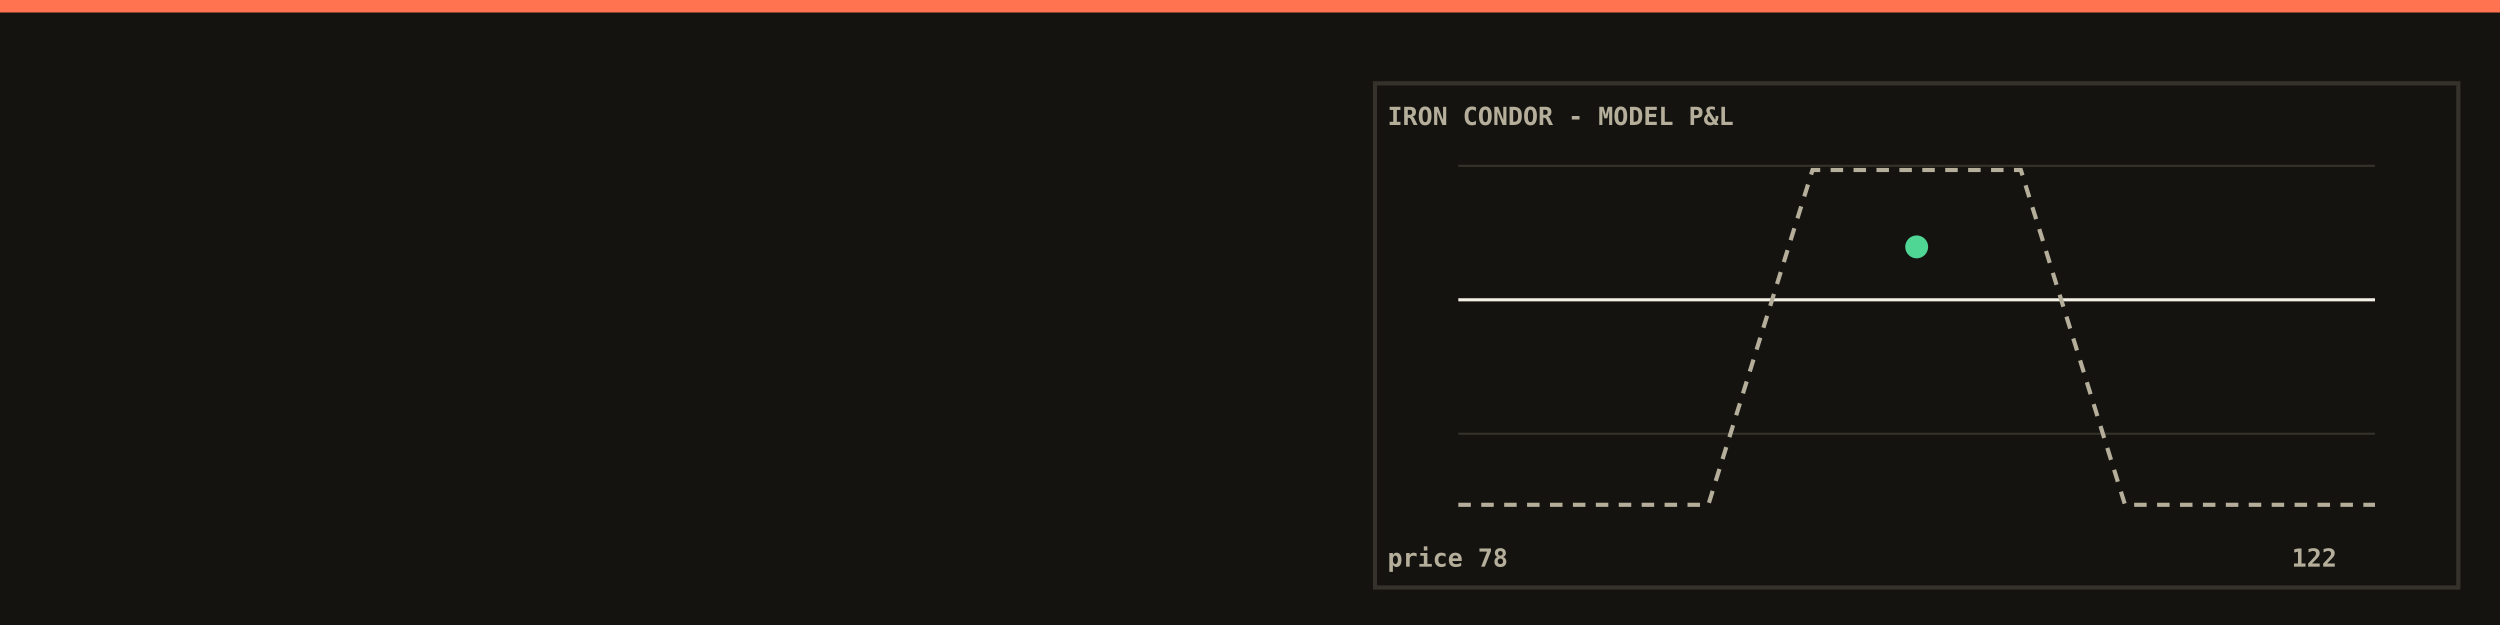
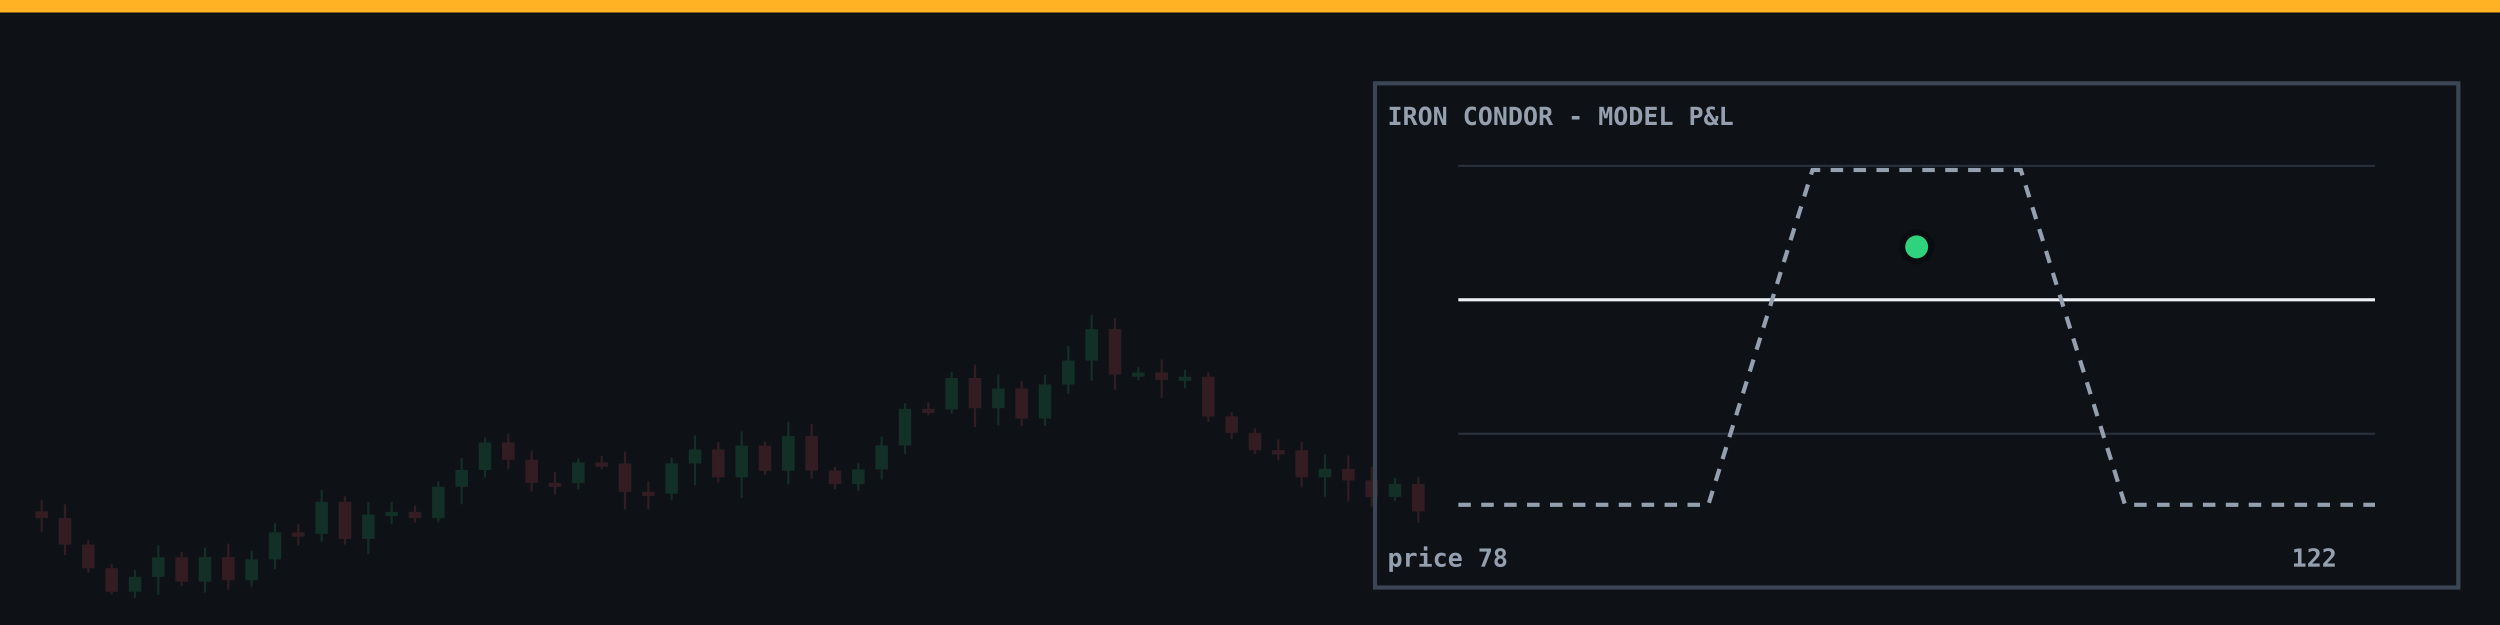
<svg xmlns="http://www.w3.org/2000/svg" viewBox="0 0 1200 300" width="1200" height="300" role="img" aria-labelledby="t d">
  <style>
-     .bg{fill:#14130f}
-     .rule{stroke:#34322a;stroke-width:1}
-     .zero{stroke:#f3f0e6;stroke-width:1.5}
-     .k{font:600 12px ui-monospace,Menlo,Consolas,monospace;letter-spacing:.14em;fill:#b4ae9a}
-     .h{font:800 47px Georgia,'Times New Roman',serif;fill:#f3f0e6;letter-spacing:-1.5px}
-     .h2{font:800 47px Georgia,'Times New Roman',serif;fill:#ff7350;letter-spacing:-1.5px}
-     .s{font:500 17px Georgia,'Times New Roman',serif;fill:#b4ae9a}
-     .m{font:600 12px ui-monospace,Menlo,Consolas,monospace;fill:#b4ae9a}
-     .exp{fill:none;stroke:#b4ae9a;stroke-width:2;stroke-dasharray:6 5}
-     .tod{fill:none;stroke:#f3f0e6;stroke-width:3;stroke-linejoin:round;stroke-dasharray:1200;stroke-dashoffset:1200;animation:draw 2.4s .5s ease-out forwards}
+     .bg{fill:#0e1216}
+     .rule{stroke:#28313c;stroke-width:1}
+     .zero{stroke:#eef1f5;stroke-width:1.5}
+     .k{font:600 12px ui-monospace,Menlo,Consolas,monospace;letter-spacing:.14em;fill:#94a0af}
+     .h{font:800 47px 'Helvetica Neue',Arial,sans-serif;fill:#eef1f5;letter-spacing:-1.5px}
+     .h2{font:800 47px 'Helvetica Neue',Arial,sans-serif;fill:#ffb224;letter-spacing:-1.5px}
+     .s{font:500 17px 'Helvetica Neue',Arial,sans-serif;fill:#94a0af}
+     .m{font:600 12px ui-monospace,Menlo,Consolas,monospace;fill:#94a0af}
+     .exp{fill:none;stroke:#94a0af;stroke-width:2;stroke-dasharray:6 5}
+     .tod{fill:none;stroke:#eef1f5;stroke-width:3;stroke-linejoin:round;stroke-dasharray:1200;stroke-dashoffset:1200;animation:draw 2.4s .5s ease-out forwards}
    .l1{opacity:0;animation:rise .7s .1s ease-out forwards}
    .l2{opacity:0;animation:rise .7s .35s ease-out forwards}
    .l3{opacity:0;animation:rise .7s .6s ease-out forwards}
-     .gain{fill:#4fd694;opacity:.16}
-     .loss{fill:#ff7350;opacity:.16}
+     .gain{fill:#2fd27d;opacity:.16}
+     .loss{fill:#ff5c61;opacity:.16}
    .dot{transform:translate(920.0px,118.5px);animation:ride 9s 3s ease-in-out infinite}
-     .ring{fill:#4fd694;stroke:#14130f;stroke-width:3}
-     .pulse{fill:none;stroke:#4fd694;stroke-width:2;opacity:0;animation:pulse 3s 3s ease-out infinite}
+     .ring{fill:#2fd27d;stroke:#090c10;stroke-width:3}
+     .pulse{fill:none;stroke:#2fd27d;stroke-width:2;opacity:0;animation:pulse 3s 3s ease-out infinite}
    @keyframes draw{to{stroke-dashoffset:0}}
    @keyframes rise{from{opacity:0;transform:translateY(8px)}to{opacity:1;transform:none}}
    @keyframes ride{0%{transform:translate(920.0px,118.5px)}13%{transform:translate(890.0px,125.6px)}25%{transform:translate(860.0px,148.2px)}38%{transform:translate(890.0px,125.6px)}50%{transform:translate(920.0px,118.5px)}63%{transform:translate(950.0px,128.0px)}75%{transform:translate(980.0px,149.8px)}88%{transform:translate(950.0px,128.0px)}100%{transform:translate(920.0px,118.5px)}}
    @keyframes pulse{0%{opacity:.8;r:7px}100%{opacity:0;r:22px}}
    @media (prefers-reduced-motion: reduce){
      .tod{animation:none;stroke-dashoffset:0}
      .l1,.l2,.l3{animation:none;opacity:1}
      .dot{animation:none}
      .pulse{animation:none;opacity:0}
    }
  </style>
  <rect class="bg" width="1200" height="300" />
-   <rect x="0" y="0" width="1200" height="6" fill="#ff7350" />
+   <rect x="0" y="0" width="1200" height="6" fill="#ffb224" />
  <text class="k l1" x="60" y="62">OPTIONS / LAB  -  AN HONEST OPTIONS COURSE</text>
  <text class="h l1" x="60" y="130">Most people lose money</text>
  <text class="h2 l2" x="60" y="190">trading options.</text>
  <text class="s l3" x="60" y="232">A free course that starts with the truth, then teaches you</text>
  <text class="s l3" x="60" y="256">to price, size, and survive. Drag the payoff. Break the trade.</text>
+   <g opacity="0.16">
+     <line x1="20" x2="20" y1="240.172" y2="255.352" stroke="#ff5c61" />
+     <rect x="17" y="245.466" width="6" height="3.208" fill="#ff5c61" />
+     <line x1="31.2" x2="31.2" y1="242.103" y2="266.464" stroke="#ff5c61" />
+     <rect x="28.2" y="248.674" width="6" height="12.721" fill="#ff5c61" />
+     <line x1="42.4" x2="42.4" y1="259.28" y2="274.845" stroke="#ff5c61" />
+     <rect x="39.4" y="261.395" width="6" height="11.378" fill="#ff5c61" />
+     <line x1="53.6" x2="53.6" y1="270.699" y2="285.291" stroke="#ff5c61" />
+     <rect x="50.6" y="272.773" width="6" height="11.227" fill="#ff5c61" />
+     <line x1="64.8" x2="64.8" y1="273.636" y2="286.965" stroke="#2fd27d" />
+     <rect x="61.8" y="276.891" width="6" height="7.109" fill="#2fd27d" />
+     <line x1="76" x2="76" y1="261.701" y2="285.556" stroke="#2fd27d" />
+     <rect x="73" y="267.472" width="6" height="9.418" fill="#2fd27d" />
+     <line x1="87.2" x2="87.2" y1="265.021" y2="281.189" stroke="#ff5c61" />
+     <rect x="84.2" y="267.472" width="6" height="11.71" fill="#ff5c61" />
+     <line x1="98.4" x2="98.4" y1="262.859" y2="284.44" stroke="#2fd27d" />
+     <rect x="95.4" y="267.379" width="6" height="11.804" fill="#2fd27d" />
+     <line x1="109.6" x2="109.6" y1="260.926" y2="283.112" stroke="#ff5c61" />
+     <rect x="106.6" y="267.379" width="6" height="11.144" fill="#ff5c61" />
+     <line x1="120.8" x2="120.8" y1="264.431" y2="281.631" stroke="#2fd27d" />
+     <rect x="117.8" y="268.48" width="6" height="10.043" fill="#2fd27d" />
+     <line x1="132" x2="132" y1="251.223" y2="273.225" stroke="#2fd27d" />
+     <rect x="129" y="255.584" width="6" height="12.896" fill="#2fd27d" />
+     <line x1="143.2" x2="143.2" y1="251.576" y2="261.69" stroke="#ff5c61" />
+     <rect x="140.2" y="255.584" width="6" height="2" fill="#ff5c61" />
+     <line x1="154.4" x2="154.4" y1="235.098" y2="259.992" stroke="#2fd27d" />
+     <rect x="151.4" y="240.889" width="6" height="15.348" fill="#2fd27d" />
+     <line x1="165.6" x2="165.6" y1="238.222" y2="261.342" stroke="#ff5c61" />
+     <rect x="162.6" y="240.889" width="6" height="17.761" fill="#ff5c61" />
+     <line x1="176.8" x2="176.8" y1="241.123" y2="265.881" stroke="#2fd27d" />
+     <rect x="173.8" y="246.982" width="6" height="11.668" fill="#2fd27d" />
+     <line x1="188" x2="188" y1="240.997" y2="251.575" stroke="#2fd27d" />
+     <rect x="185" y="245.705" width="6" height="2" fill="#2fd27d" />
+     <line x1="199.2" x2="199.2" y1="242.638" y2="250.884" stroke="#ff5c61" />
+     <rect x="196.2" y="245.705" width="6" height="3.011" fill="#ff5c61" />
+     <line x1="210.4" x2="210.4" y1="231.081" y2="250.696" stroke="#2fd27d" />
+     <rect x="207.4" y="233.646" width="6" height="15.07" fill="#2fd27d" />
+     <line x1="221.6" x2="221.6" y1="219.832" y2="242.051" stroke="#2fd27d" />
+     <rect x="218.6" y="225.594" width="6" height="8.052" fill="#2fd27d" />
+     <line x1="232.8" x2="232.8" y1="209.974" y2="229.148" stroke="#2fd27d" />
+     <rect x="229.8" y="212.411" width="6" height="13.183" fill="#2fd27d" />
+     <line x1="244" x2="244" y1="208.22" y2="224.992" stroke="#ff5c61" />
+     <rect x="241" y="212.411" width="6" height="8.281" fill="#ff5c61" />
+     <line x1="255.2" x2="255.2" y1="216.435" y2="235.912" stroke="#ff5c61" />
+     <rect x="252.2" y="220.692" width="6" height="11.071" fill="#ff5c61" />
+     <line x1="266.4" x2="266.4" y1="226.61" y2="237.276" stroke="#ff5c61" />
+     <rect x="263.4" y="231.763" width="6" height="2" fill="#ff5c61" />
+     <line x1="277.6" x2="277.6" y1="220.104" y2="234.813" stroke="#2fd27d" />
+     <rect x="274.6" y="222.004" width="6" height="9.859" fill="#2fd27d" />
+     <line x1="288.8" x2="288.8" y1="218.809" y2="225.254" stroke="#ff5c61" />
+     <rect x="285.8" y="222.004" width="6" height="2" fill="#ff5c61" />
+     <line x1="300" x2="300" y1="216.776" y2="244.446" stroke="#ff5c61" />
+     <rect x="297" y="222.483" width="6" height="13.577" fill="#ff5c61" />
+     <line x1="311.2" x2="311.2" y1="231.019" y2="244.454" stroke="#ff5c61" />
+     <rect x="308.2" y="236.059" width="6" height="2" fill="#ff5c61" />
+     <line x1="322.4" x2="322.4" y1="219.609" y2="240.114" stroke="#2fd27d" />
+     <rect x="319.4" y="222.466" width="6" height="14.485" fill="#2fd27d" />
+     <line x1="333.6" x2="333.6" y1="209.062" y2="232.931" stroke="#2fd27d" />
+     <rect x="330.6" y="215.768" width="6" height="6.698" fill="#2fd27d" />
+     <line x1="344.8" x2="344.8" y1="212.185" y2="231.574" stroke="#ff5c61" />
+     <rect x="341.8" y="215.768" width="6" height="13.339" fill="#ff5c61" />
+     <line x1="356" x2="356" y1="207.05" y2="238.908" stroke="#2fd27d" />
+     <rect x="353" y="213.925" width="6" height="15.182" fill="#2fd27d" />
+     <line x1="367.2" x2="367.2" y1="211.88" y2="227.989" stroke="#ff5c61" />
+     <rect x="364.2" y="213.925" width="6" height="12.049" fill="#ff5c61" />
+     <line x1="378.4" x2="378.4" y1="202.494" y2="232.44" stroke="#2fd27d" />
+     <rect x="375.4" y="209.318" width="6" height="16.657" fill="#2fd27d" />
+     <line x1="389.6" x2="389.6" y1="203.404" y2="229.748" stroke="#ff5c61" />
+     <rect x="386.6" y="209.318" width="6" height="16.58" fill="#ff5c61" />
+     <line x1="400.8" x2="400.8" y1="223.99" y2="234.825" stroke="#ff5c61" />
+     <rect x="397.8" y="225.898" width="6" height="6.481" fill="#ff5c61" />
+     <line x1="412" x2="412" y1="222.329" y2="235.593" stroke="#2fd27d" />
+     <rect x="409" y="225.305" width="6" height="7.074" fill="#2fd27d" />
+     <line x1="423.2" x2="423.2" y1="209.688" y2="230.159" stroke="#2fd27d" />
+     <rect x="420.2" y="213.793" width="6" height="11.512" fill="#2fd27d" />
+     <line x1="434.4" x2="434.4" y1="193.616" y2="217.88" stroke="#2fd27d" />
+     <rect x="431.4" y="196.231" width="6" height="17.562" fill="#2fd27d" />
+     <line x1="445.6" x2="445.6" y1="193.118" y2="199.31" stroke="#ff5c61" />
+     <rect x="442.6" y="196.231" width="6" height="2" fill="#ff5c61" />
+     <line x1="456.8" x2="456.8" y1="178.609" y2="198.552" stroke="#2fd27d" />
+     <rect x="453.8" y="181.441" width="6" height="15.06" fill="#2fd27d" />
+     <line x1="468" x2="468" y1="175.031" y2="205.029" stroke="#ff5c61" />
+     <rect x="465" y="181.441" width="6" height="14.48" fill="#ff5c61" />
+     <line x1="479.2" x2="479.2" y1="179.872" y2="204.184" stroke="#2fd27d" />
+     <rect x="476.2" y="186.495" width="6" height="9.425" fill="#2fd27d" />
+     <line x1="490.4" x2="490.4" y1="182.868" y2="204.383" stroke="#ff5c61" />
+     <rect x="487.4" y="186.495" width="6" height="14.375" fill="#ff5c61" />
+     <line x1="501.6" x2="501.6" y1="180.014" y2="204.416" stroke="#2fd27d" />
+     <rect x="498.6" y="184.56" width="6" height="16.31" fill="#2fd27d" />
+     <line x1="512.8" x2="512.8" y1="166.149" y2="189.087" stroke="#2fd27d" />
+     <rect x="509.8" y="173.096" width="6" height="11.464" fill="#2fd27d" />
+     <line x1="524" x2="524" y1="150.988" y2="182.726" stroke="#2fd27d" />
+     <rect x="521" y="158" width="6" height="15.096" fill="#2fd27d" />
+     <line x1="535.2" x2="535.2" y1="152.713" y2="187.24" stroke="#ff5c61" />
+     <rect x="532.2" y="158" width="6" height="21.782" fill="#ff5c61" />
+     <line x1="546.4" x2="546.4" y1="176.244" y2="182.55" stroke="#2fd27d" />
+     <rect x="543.4" y="178.813" width="6" height="2" fill="#2fd27d" />
+     <line x1="557.6" x2="557.6" y1="172.537" y2="191.006" stroke="#ff5c61" />
+     <rect x="554.6" y="178.813" width="6" height="3.485" fill="#ff5c61" />
+     <line x1="568.8" x2="568.8" y1="177.512" y2="186.341" stroke="#2fd27d" />
+     <rect x="565.8" y="180.812" width="6" height="2" fill="#2fd27d" />
+     <line x1="580" x2="580" y1="178.86" y2="202.485" stroke="#ff5c61" />
+     <rect x="577" y="180.812" width="6" height="19.071" fill="#ff5c61" />
+     <line x1="591.2" x2="591.2" y1="197.774" y2="210.735" stroke="#ff5c61" />
+     <rect x="588.2" y="199.883" width="6" height="7.853" fill="#ff5c61" />
+     <line x1="602.4" x2="602.4" y1="205.669" y2="217.952" stroke="#ff5c61" />
+     <rect x="599.4" y="207.736" width="6" height="8.353" fill="#ff5c61" />
+     <line x1="613.6" x2="613.6" y1="210.921" y2="220.917" stroke="#ff5c61" />
+     <rect x="610.6" y="216.089" width="6" height="2" fill="#ff5c61" />
+     <line x1="624.8" x2="624.8" y1="212.097" y2="233.823" stroke="#ff5c61" />
+     <rect x="621.8" y="216.166" width="6" height="12.932" fill="#ff5c61" />
+     <line x1="636" x2="636" y1="218.182" y2="238.415" stroke="#2fd27d" />
+     <rect x="633" y="225.054" width="6" height="4.044" fill="#2fd27d" />
+     <line x1="647.2" x2="647.2" y1="218.642" y2="240.543" stroke="#ff5c61" />
+     <rect x="644.2" y="225.054" width="6" height="5.543" fill="#ff5c61" />
+     <line x1="658.4" x2="658.4" y1="223.991" y2="243.071" stroke="#ff5c61" />
+     <rect x="655.4" y="230.597" width="6" height="7.878" fill="#ff5c61" />
+     <line x1="669.6" x2="669.6" y1="229.542" y2="240.626" stroke="#2fd27d" />
+     <rect x="666.6" y="232.278" width="6" height="6.197" fill="#2fd27d" />
+     <line x1="680.8" x2="680.8" y1="228.896" y2="250.85" stroke="#ff5c61" />
+     <rect x="677.8" y="232.278" width="6" height="13.189" fill="#ff5c61" />
+   </g>
  <g>
-     <rect x="660" y="40" width="520" height="242" fill="none" stroke="#34322a" stroke-width="2" />
+     <rect x="660" y="40" width="520" height="242" fill="none" stroke="#3a4655" stroke-width="2" />
    <line class="rule" x1="700" x2="1140" y1="79.6" y2="79.6" />
    <line class="rule" x1="700" x2="1140" y1="208.2" y2="208.2" />
    <line class="zero" x1="700" x2="1140" y1="143.9" y2="143.9" />
    <text class="m" x="666" y="60">IRON CONDOR - MODEL P&amp;L</text>
    <text class="m" x="666" y="272">price 78</text>
    <text class="m" x="1100" y="272">122</text>
    <path class="exp" d="M700.0,242.3 L705.0,242.3 L710.0,242.3 L715.0,242.3 L720.0,242.3 L725.0,242.3 L730.0,242.3 L735.0,242.3 L740.0,242.3 L745.0,242.3 L750.0,242.3 L755.0,242.3 L760.0,242.3 L765.0,242.3 L770.0,242.3 L775.0,242.3 L780.0,242.3 L785.0,242.3 L790.0,242.3 L795.0,242.3 L800.0,242.3 L805.0,242.3 L810.0,242.3 L815.0,242.3 L820.0,242.3 L825.0,226.2 L830.0,210.2 L835.0,194.1 L840.0,178.0 L845.0,161.9 L850.0,145.9 L855.0,129.8 L860.0,113.7 L865.0,97.7 L870.0,81.6 L875.0,81.6 L880.0,81.6 L885.0,81.6 L890.0,81.6 L895.0,81.6 L900.0,81.6 L905.0,81.6 L910.0,81.6 L915.0,81.6 L920.0,81.6 L925.0,81.6 L930.0,81.6 L935.0,81.6 L940.0,81.6 L945.0,81.6 L950.0,81.6 L955.0,81.6 L960.0,81.6 L965.0,81.6 L970.0,81.6 L975.0,97.7 L980.0,113.7 L985.0,129.8 L990.0,145.9 L995.0,161.9 L1000.0,178.0 L1005.0,194.1 L1010.0,210.2 L1015.0,226.2 L1020.0,242.3 L1025.0,242.3 L1030.0,242.3 L1035.0,242.3 L1040.0,242.3 L1045.0,242.3 L1050.0,242.3 L1055.0,242.3 L1060.0,242.3 L1065.0,242.3 L1070.0,242.3 L1075.0,242.3 L1080.0,242.3 L1085.0,242.3 L1090.0,242.3 L1095.0,242.3 L1100.0,242.3 L1105.0,242.3 L1110.0,242.3 L1115.0,242.3 L1120.0,242.3 L1125.0,242.3 L1130.0,242.3 L1135.0,242.3 L1140.0,242.3" />
    <path class="tod" d="M700.0,241.5 L705.0,241.3 L710.0,241.1 L715.0,240.8 L720.0,240.4 L725.0,239.9 L730.0,239.3 L735.0,238.5 L740.0,237.6 L745.0,236.6 L750.0,235.3 L755.0,233.8 L760.0,232.1 L765.0,230.1 L770.0,227.8 L775.0,225.2 L780.0,222.4 L785.0,219.2 L790.0,215.7 L795.0,212.0 L800.0,207.9 L805.0,203.6 L810.0,199.0 L815.0,194.3 L820.0,189.3 L825.0,184.2 L830.0,179.0 L835.0,173.7 L840.0,168.4 L845.0,163.2 L850.0,158.0 L855.0,153.0 L860.0,148.2 L865.0,143.6 L870.0,139.3 L875.0,135.3 L880.0,131.7 L885.0,128.4 L890.0,125.6 L895.0,123.3 L900.0,121.3 L905.0,119.9 L910.0,118.9 L915.0,118.5 L920.0,118.5 L925.0,119.0 L930.0,119.9 L935.0,121.3 L940.0,123.1 L945.0,125.4 L950.0,128.0 L955.0,130.9 L960.0,134.2 L965.0,137.8 L970.0,141.6 L975.0,145.6 L980.0,149.8 L985.0,154.1 L990.0,158.5 L995.0,163.0 L1000.0,167.5 L1005.0,172.1 L1010.0,176.5 L1015.0,180.9 L1020.0,185.3 L1025.0,189.5 L1030.0,193.5 L1035.0,197.4 L1040.0,201.2 L1045.0,204.7 L1050.0,208.1 L1055.0,211.3 L1060.0,214.3 L1065.0,217.1 L1070.0,219.6 L1075.0,222.0 L1080.0,224.2 L1085.0,226.2 L1090.0,228.1 L1095.0,229.7 L1100.0,231.2 L1105.0,232.6 L1110.0,233.8 L1115.0,234.9 L1120.0,235.8 L1125.0,236.7 L1130.0,237.4 L1135.0,238.1 L1140.0,238.6" />
    <g class="dot">
      <circle class="pulse" r="7" />
      <circle class="ring" r="7" />
    </g>
  </g>
</svg>
